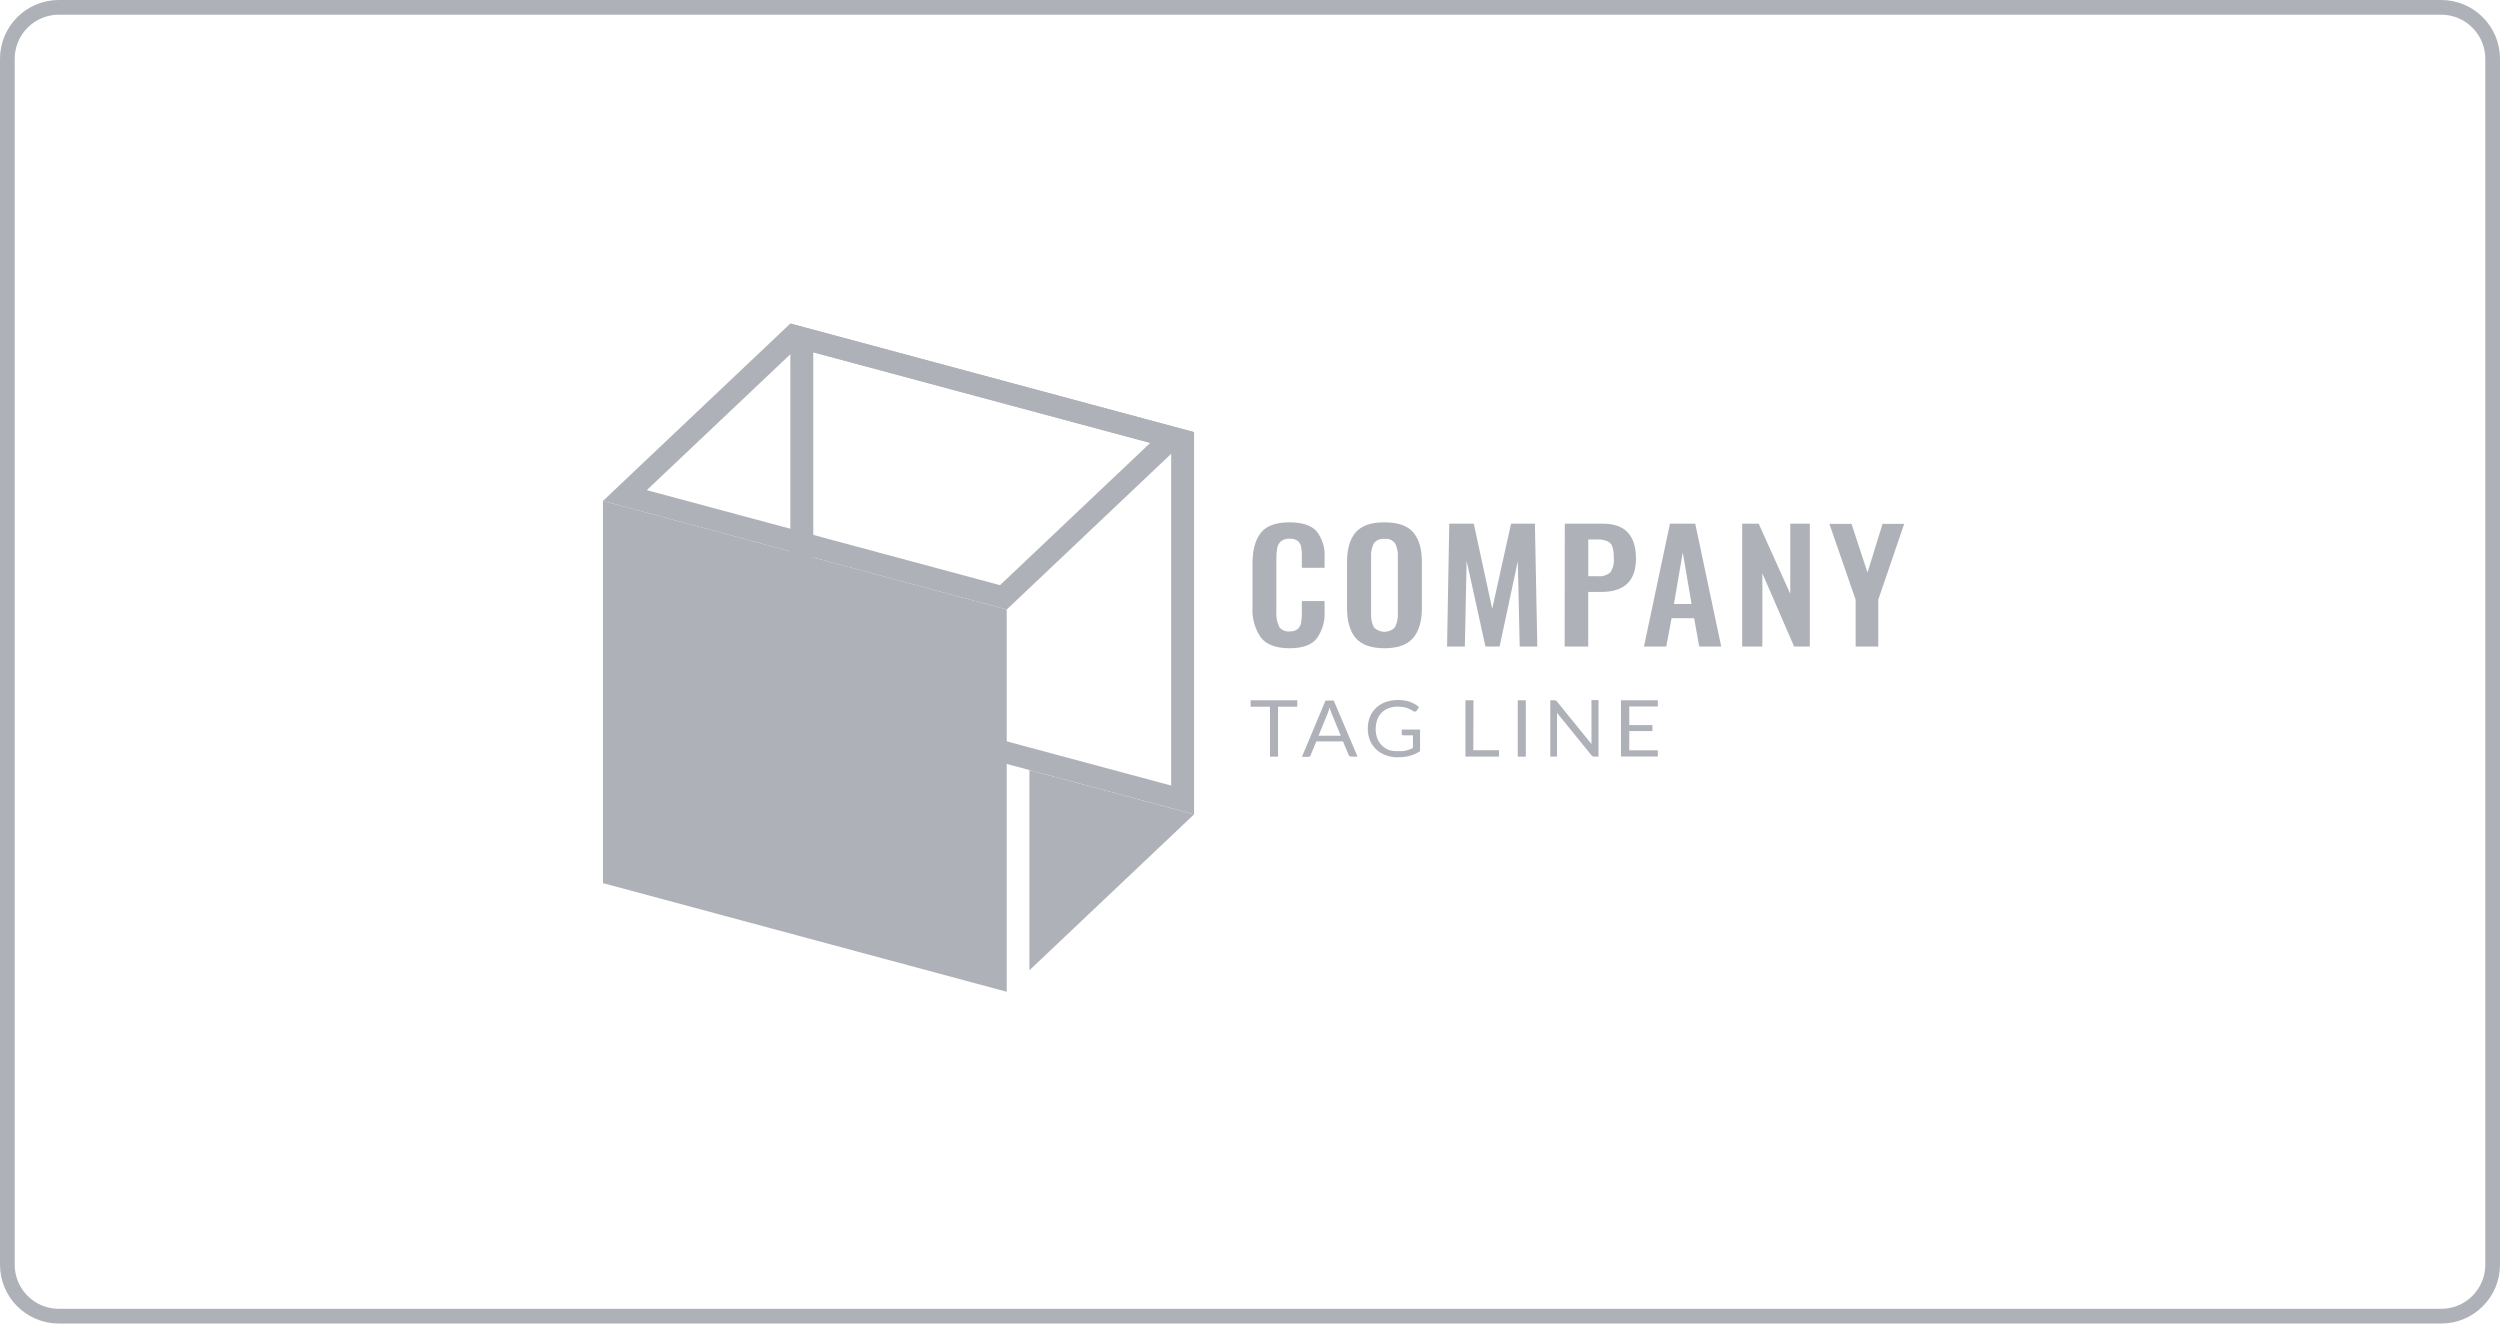
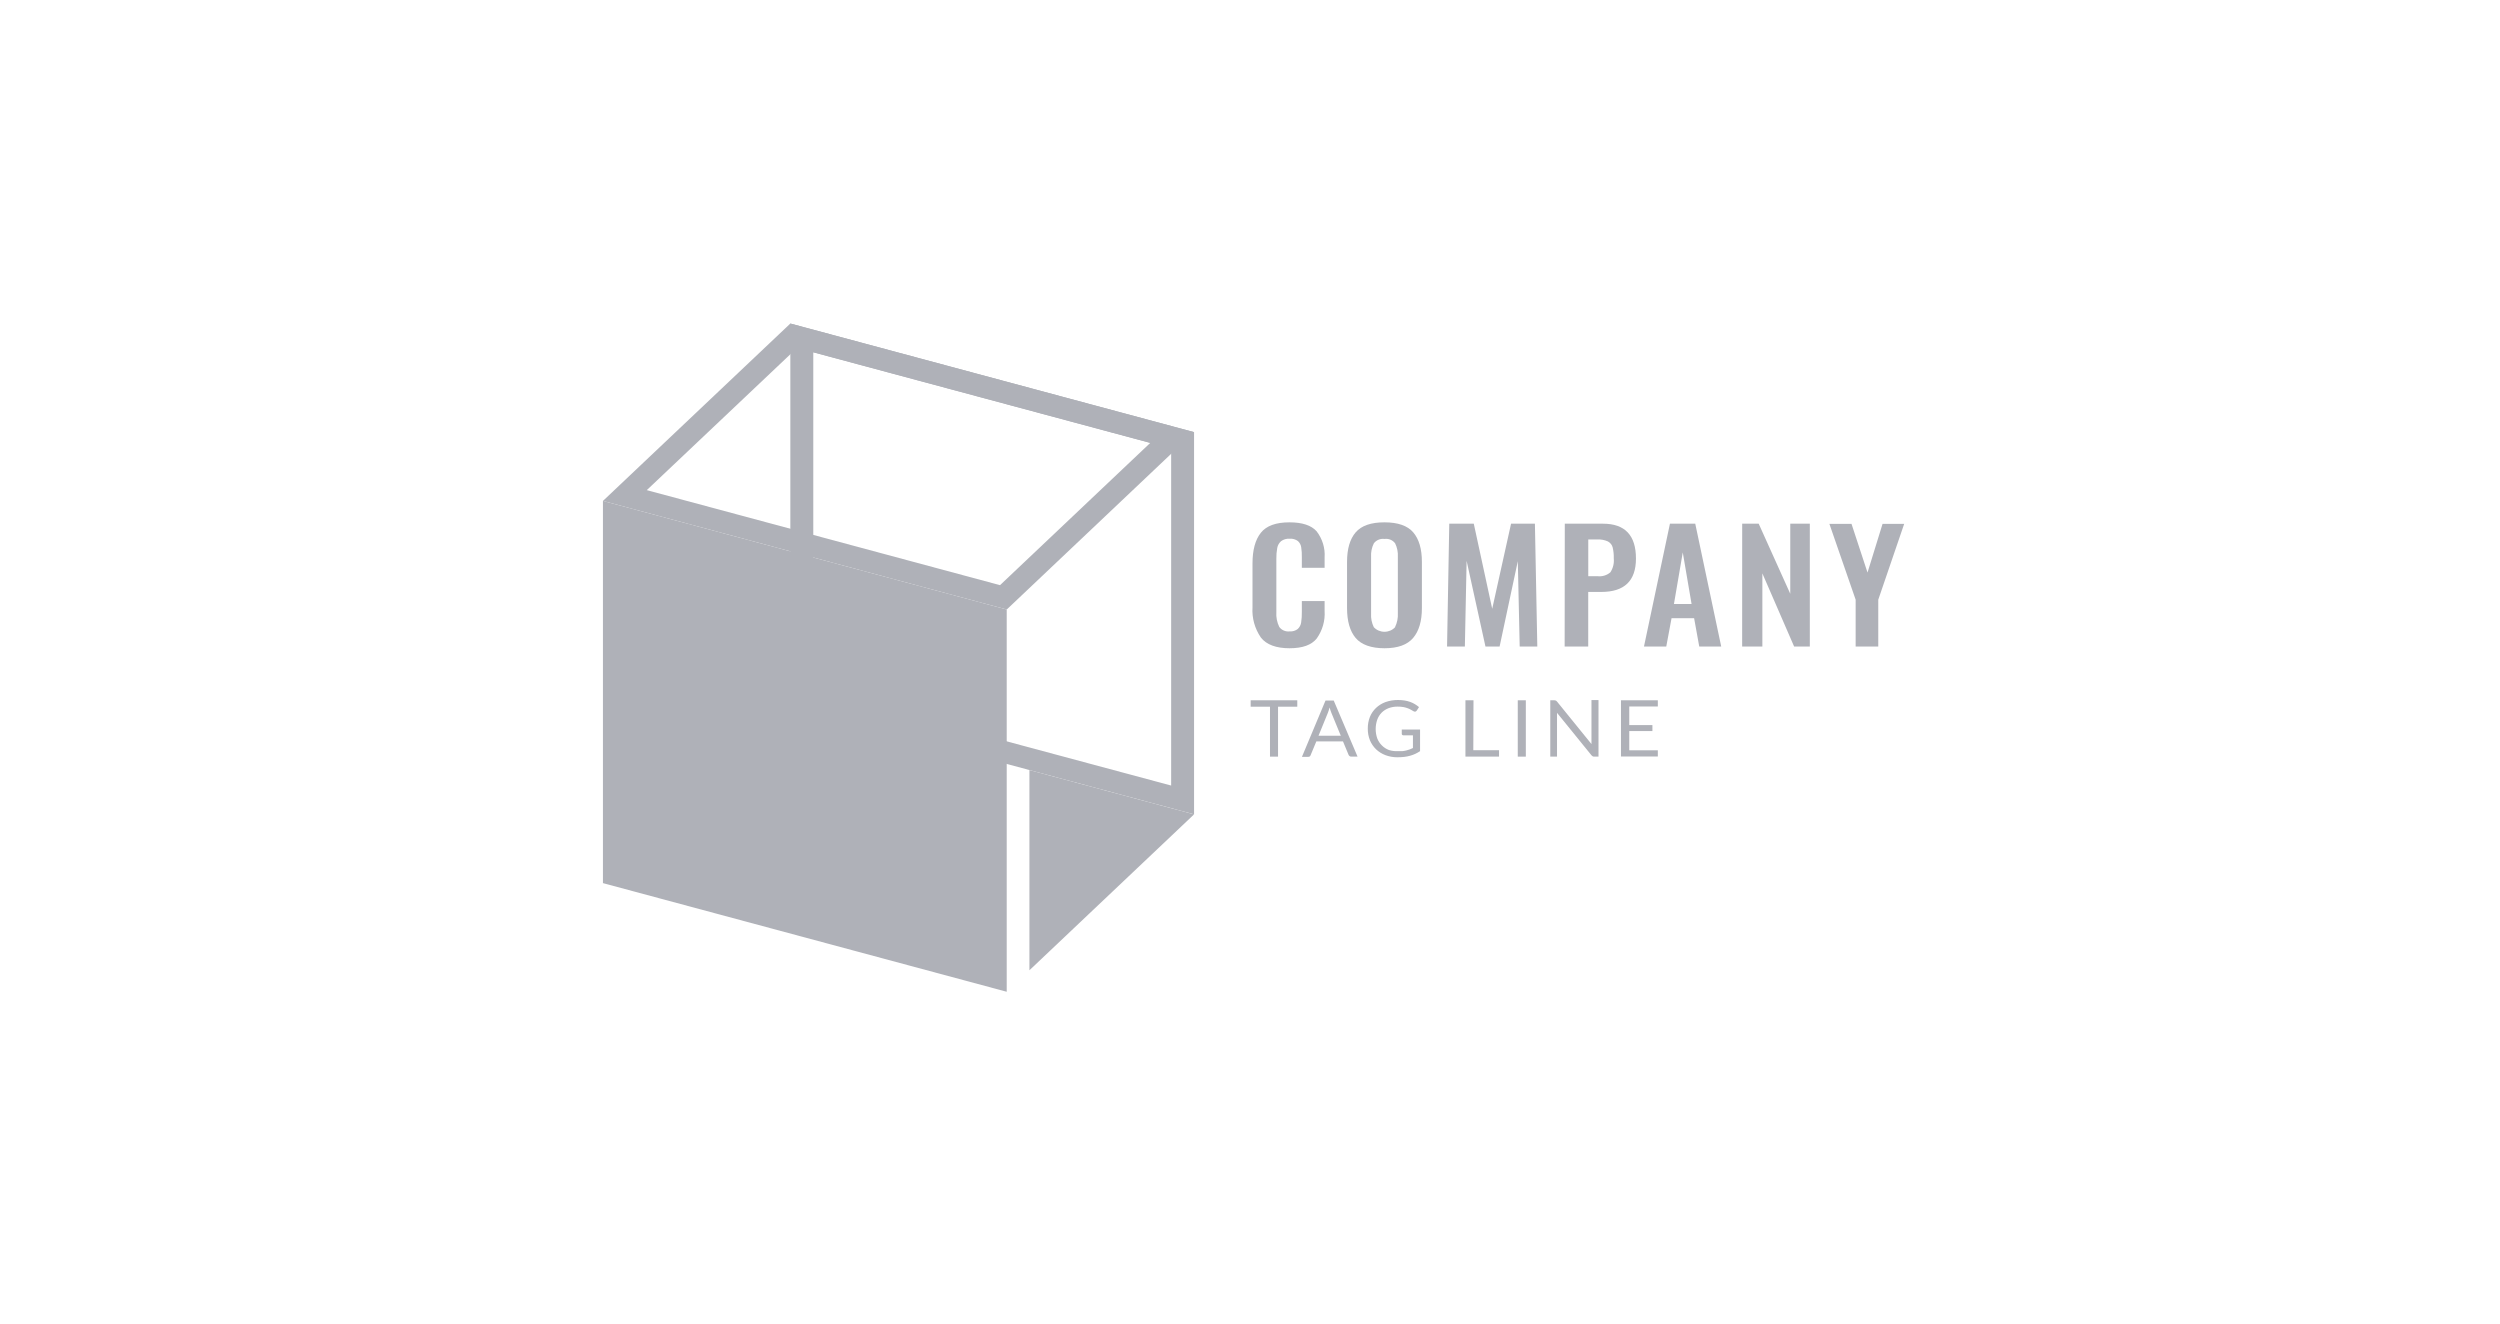
<svg xmlns="http://www.w3.org/2000/svg" width="170" height="90" viewBox="0 0 170 90" fill="none">
-   <rect x="0.5" y="0.5" width="169" height="89" rx="3.5" stroke="#AFB1B8" />
  <path d="M85.74 43.353C85.322 42.743 85.123 42.022 85.17 41.296V38.313C85.17 37.399 85.359 36.704 85.737 36.229C86.115 35.754 86.765 35.517 87.686 35.519C88.551 35.519 89.165 35.721 89.529 36.126C89.925 36.642 90.118 37.273 90.073 37.91V38.611H88.525V37.901C88.531 37.669 88.516 37.436 88.481 37.206C88.458 37.049 88.38 36.903 88.26 36.793C88.101 36.675 87.9 36.617 87.699 36.633C87.487 36.618 87.276 36.678 87.109 36.803C86.974 36.924 86.884 37.084 86.853 37.258C86.808 37.501 86.788 37.748 86.792 37.995V41.615C86.767 41.964 86.835 42.313 86.99 42.631C87.067 42.739 87.174 42.824 87.299 42.877C87.424 42.931 87.562 42.951 87.699 42.935C87.897 42.95 88.094 42.891 88.247 42.771C88.373 42.652 88.454 42.498 88.478 42.331C88.514 42.091 88.53 41.848 88.525 41.606V40.871H90.073V41.542C90.117 42.206 89.929 42.864 89.538 43.417C89.183 43.86 88.577 44.081 87.686 44.081C86.795 44.081 86.122 43.845 85.74 43.353Z" fill="#AFB1B8" />
  <path d="M92.186 43.384C91.795 42.919 91.599 42.243 91.599 41.348V38.21C91.599 37.324 91.795 36.654 92.186 36.199C92.577 35.744 93.23 35.517 94.147 35.519C95.057 35.519 95.708 35.746 96.099 36.199C96.49 36.654 96.689 37.324 96.689 38.21V41.348C96.689 42.234 96.49 42.913 96.092 43.381C95.695 43.848 95.048 44.081 94.147 44.081C93.246 44.081 92.58 43.845 92.186 43.384ZM94.868 42.631C95.008 42.34 95.072 42.022 95.054 41.703V37.861C95.072 37.548 95.009 37.236 94.871 36.951C94.793 36.841 94.683 36.755 94.555 36.701C94.427 36.647 94.286 36.629 94.147 36.648C94.008 36.629 93.866 36.648 93.738 36.702C93.609 36.755 93.499 36.842 93.419 36.951C93.279 37.235 93.215 37.548 93.234 37.861V41.721C93.214 42.04 93.278 42.359 93.419 42.649C93.51 42.747 93.621 42.826 93.746 42.88C93.871 42.933 94.007 42.961 94.144 42.961C94.281 42.961 94.417 42.933 94.542 42.88C94.666 42.826 94.778 42.747 94.868 42.649V42.631Z" fill="#AFB1B8" />
  <path d="M98.55 35.611H100.217L101.47 41.399L102.752 35.611H104.374L104.537 43.966H103.339L103.211 38.159L101.973 43.966H101.012L99.73 38.138L99.611 43.966H98.4L98.55 35.611Z" fill="#AFB1B8" />
  <path d="M106.406 35.611H109.002C110.498 35.611 111.245 36.401 111.245 37.983C111.245 39.498 110.458 40.254 108.883 40.252H107.999V43.966H106.396L106.406 35.611ZM108.624 39.181C108.782 39.2 108.943 39.187 109.095 39.141C109.247 39.096 109.387 39.019 109.505 38.917C109.689 38.635 109.77 38.304 109.736 37.974C109.744 37.719 109.719 37.464 109.659 37.215C109.636 37.132 109.596 37.054 109.541 36.986C109.486 36.918 109.417 36.861 109.339 36.818C109.116 36.717 108.87 36.671 108.624 36.685H108.002V39.181H108.624Z" fill="#AFB1B8" />
  <path d="M113.556 35.611H115.277L117.043 43.966H115.549L115.2 42.039H113.665L113.306 43.966H111.79L113.556 35.611ZM115.027 41.072L114.428 37.564L113.828 41.072H115.027Z" fill="#AFB1B8" />
  <path d="M118.469 35.611H119.591L121.738 40.377V35.611H123.068V43.966H122.001L119.841 38.99V43.966H118.466L118.469 35.611Z" fill="#AFB1B8" />
  <path d="M126.184 40.78L124.398 35.622H125.902L126.991 38.935L128.014 35.622H129.485L127.722 40.78V43.966H126.184V40.78Z" fill="#AFB1B8" />
  <path d="M88.215 47.619V48.056H86.907V51.451H86.359V48.056H85.045V47.619H88.215Z" fill="#AFB1B8" />
  <path d="M92.314 51.451H91.891C91.848 51.454 91.806 51.441 91.772 51.415C91.74 51.392 91.716 51.362 91.702 51.327L91.324 50.417H89.51L89.132 51.327C89.121 51.365 89.101 51.4 89.074 51.43C89.04 51.455 88.998 51.468 88.955 51.466H88.532L90.135 47.635H90.692L92.314 51.451ZM89.66 50.028H91.173L90.532 48.469C90.485 48.351 90.445 48.23 90.413 48.108C90.391 48.181 90.372 48.25 90.353 48.311L90.295 48.472L89.66 50.028Z" fill="#AFB1B8" />
  <path d="M95.077 51.075C95.177 51.08 95.278 51.08 95.378 51.075C95.465 51.066 95.55 51.051 95.634 51.029C95.713 51.011 95.79 50.988 95.865 50.959C95.936 50.932 96.006 50.899 96.08 50.865V50.004H95.439C95.423 50.005 95.407 50.002 95.392 49.997C95.377 49.992 95.364 49.984 95.352 49.973C95.342 49.965 95.333 49.954 95.328 49.942C95.322 49.93 95.32 49.917 95.32 49.904V49.609H96.564V51.078C96.462 51.147 96.355 51.208 96.243 51.26C96.129 51.313 96.01 51.357 95.888 51.39C95.756 51.427 95.622 51.453 95.487 51.469C95.332 51.486 95.175 51.494 95.019 51.494C94.743 51.496 94.468 51.447 94.211 51.351C93.971 51.26 93.753 51.123 93.57 50.95C93.392 50.776 93.251 50.569 93.157 50.344C93.056 50.09 93.006 49.82 93.01 49.549C93.006 49.276 93.055 49.004 93.154 48.748C93.246 48.52 93.387 48.314 93.567 48.141C93.75 47.968 93.968 47.833 94.208 47.743C94.483 47.645 94.774 47.597 95.067 47.6C95.216 47.6 95.365 47.611 95.513 47.634C95.643 47.654 95.771 47.687 95.894 47.731C96.006 47.771 96.113 47.822 96.214 47.883C96.313 47.943 96.406 48.01 96.493 48.083L96.339 48.32C96.327 48.341 96.309 48.359 96.287 48.372C96.265 48.385 96.24 48.392 96.214 48.392C96.179 48.391 96.144 48.381 96.115 48.362C96.067 48.338 96.016 48.307 95.958 48.271C95.89 48.231 95.818 48.196 95.743 48.168C95.648 48.132 95.549 48.103 95.448 48.083C95.314 48.06 95.178 48.048 95.041 48.05C94.83 48.047 94.62 48.083 94.423 48.156C94.245 48.224 94.084 48.327 93.952 48.459C93.819 48.597 93.717 48.759 93.654 48.936C93.51 49.351 93.51 49.798 93.654 50.213C93.724 50.393 93.833 50.558 93.974 50.696C94.106 50.827 94.265 50.93 94.442 50.999C94.646 51.065 94.862 51.091 95.077 51.075Z" fill="#AFB1B8" />
  <path d="M100.185 51.014H101.935V51.451H99.65V47.619H100.198L100.185 51.014Z" fill="#AFB1B8" />
  <path d="M103.756 51.451H103.208V47.619H103.756V51.451Z" fill="#AFB1B8" />
  <path d="M105.794 47.637C105.826 47.655 105.855 47.678 105.877 47.707L108.22 50.596C108.217 50.55 108.217 50.505 108.22 50.459C108.22 50.416 108.22 50.374 108.22 50.335V47.604H108.698V51.451H108.422C108.381 51.454 108.34 51.447 108.303 51.43C108.27 51.411 108.241 51.386 108.217 51.357L105.877 48.472C105.877 48.517 105.877 48.559 105.877 48.602C105.877 48.645 105.877 48.684 105.877 48.72V51.451H105.419V47.619H105.704C105.735 47.619 105.766 47.625 105.794 47.637Z" fill="#AFB1B8" />
  <path d="M112.732 47.619V48.041H110.79V49.306H112.364V49.712H110.79V51.02H112.732V51.442H110.226V47.619H112.732Z" fill="#AFB1B8" />
  <path d="M55.303 23.954L79.638 30.495V53.417L55.303 46.879V23.954ZM53.743 22V47.992L81.196 55.374V29.385L53.743 22Z" fill="#AFB1B8" />
  <path d="M68.457 67.44L41 60.052V34.062L68.457 41.447V67.44Z" fill="#AFB1B8" />
  <path d="M54.198 23.66L78.216 30.119L68.001 39.791L43.981 33.329L54.198 23.66ZM53.743 22L41 34.063L68.457 41.448L81.196 29.385L53.743 22Z" fill="#AFB1B8" />
  <path d="M70.001 65.978L81.196 55.377L70.001 52.365V65.978Z" fill="#AFB1B8" />
</svg>
